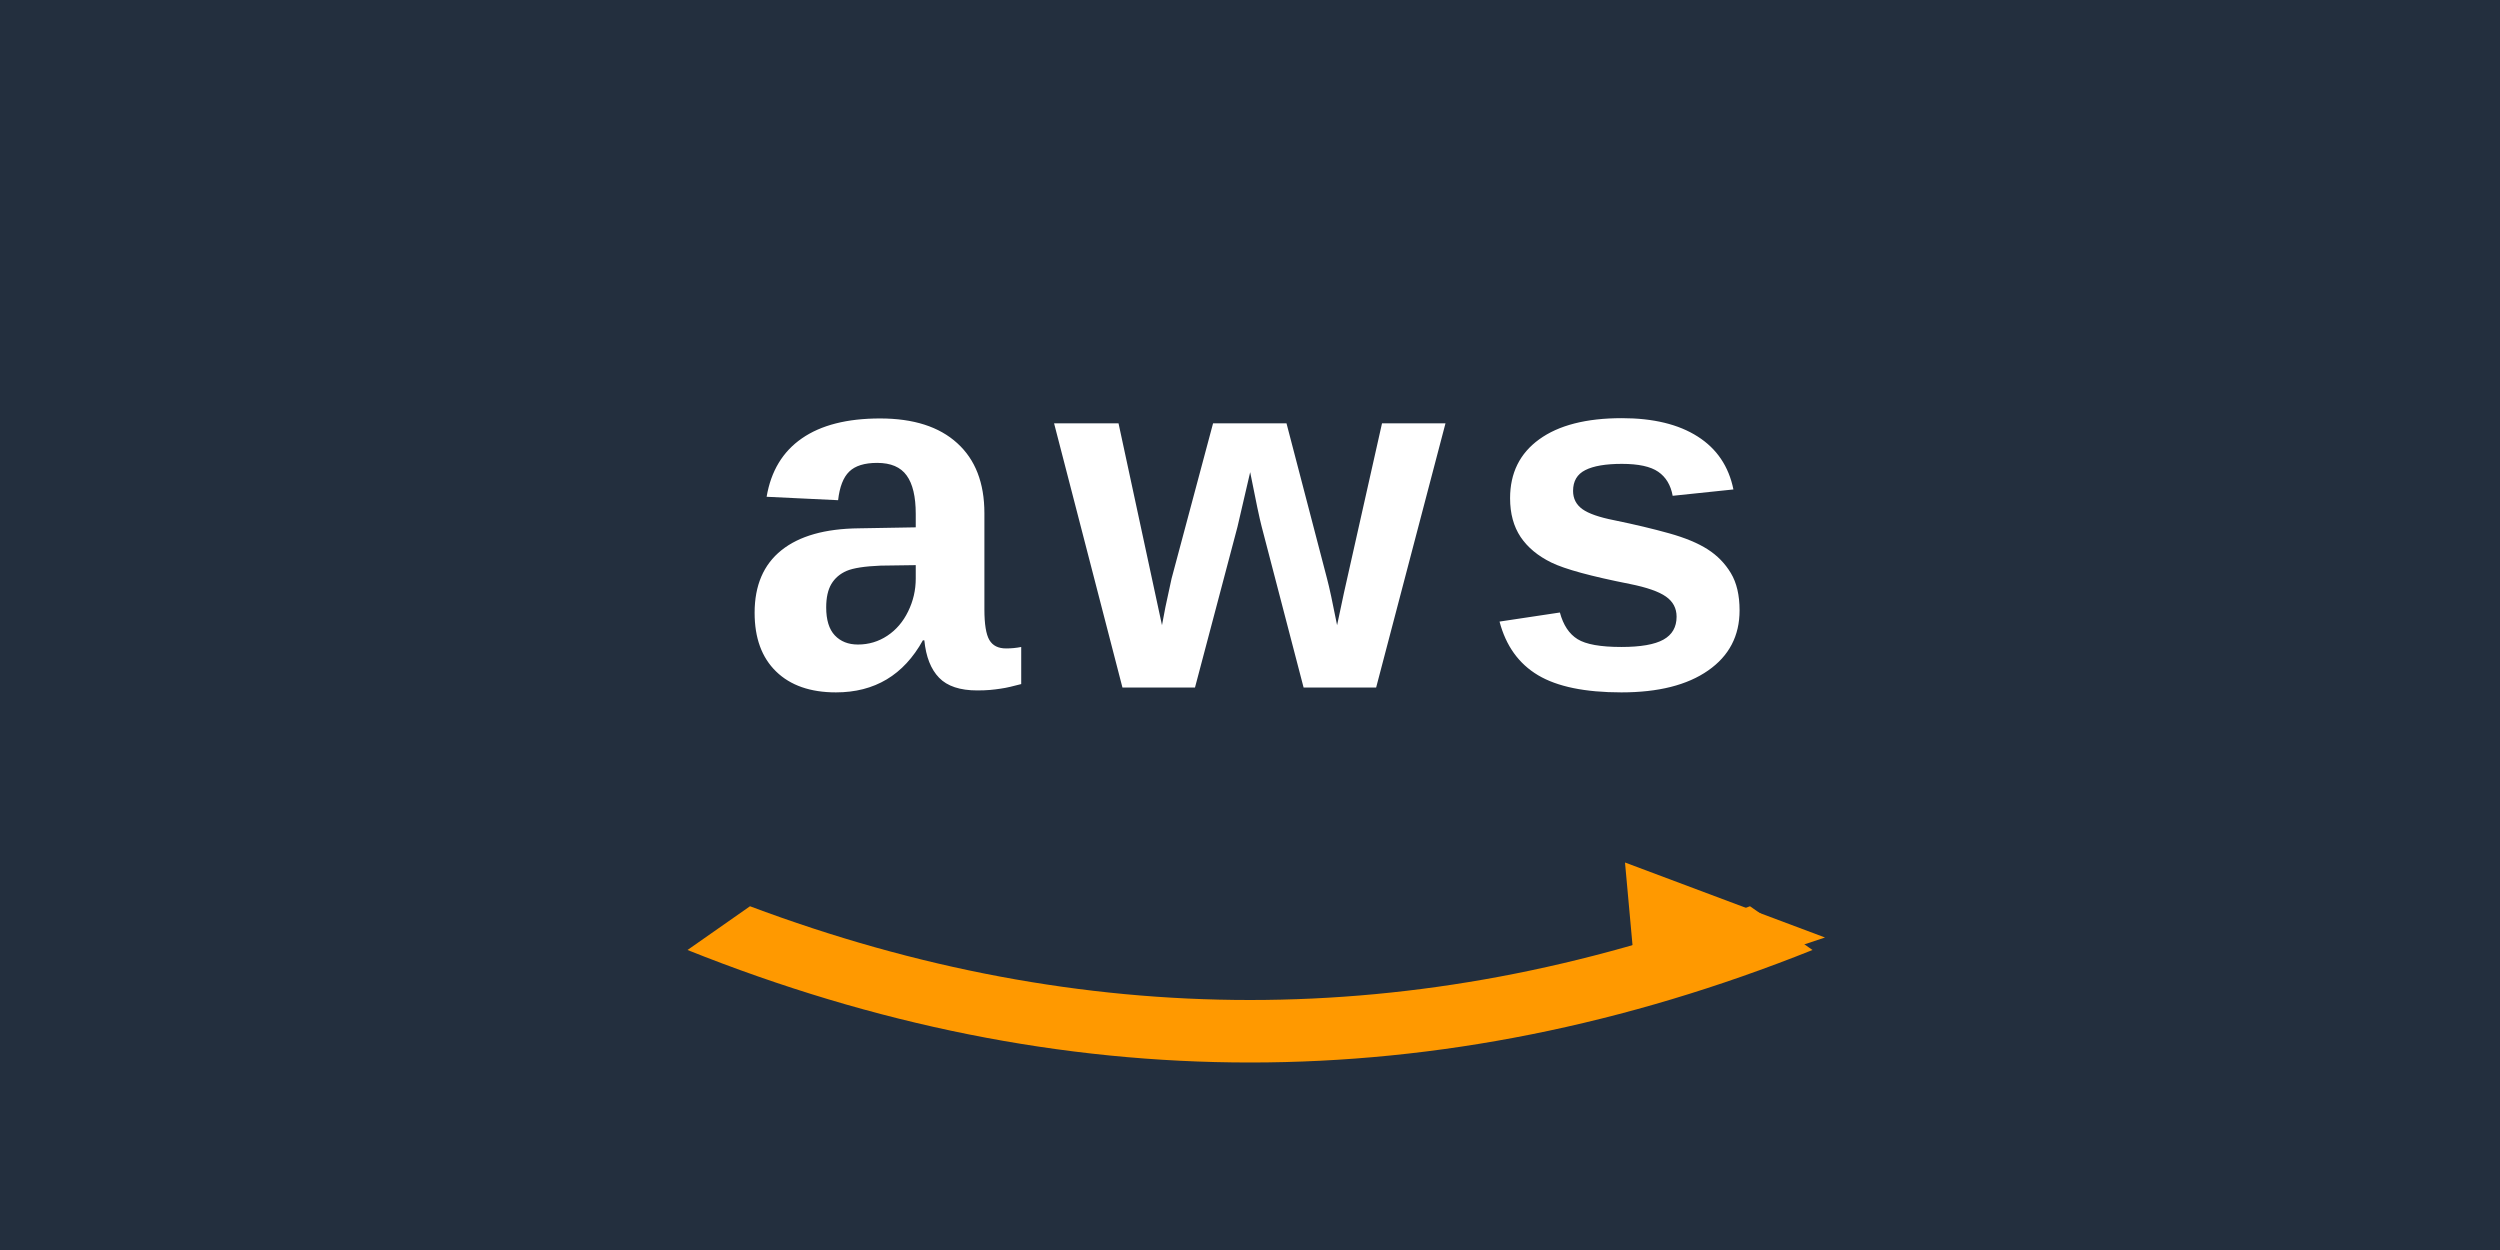
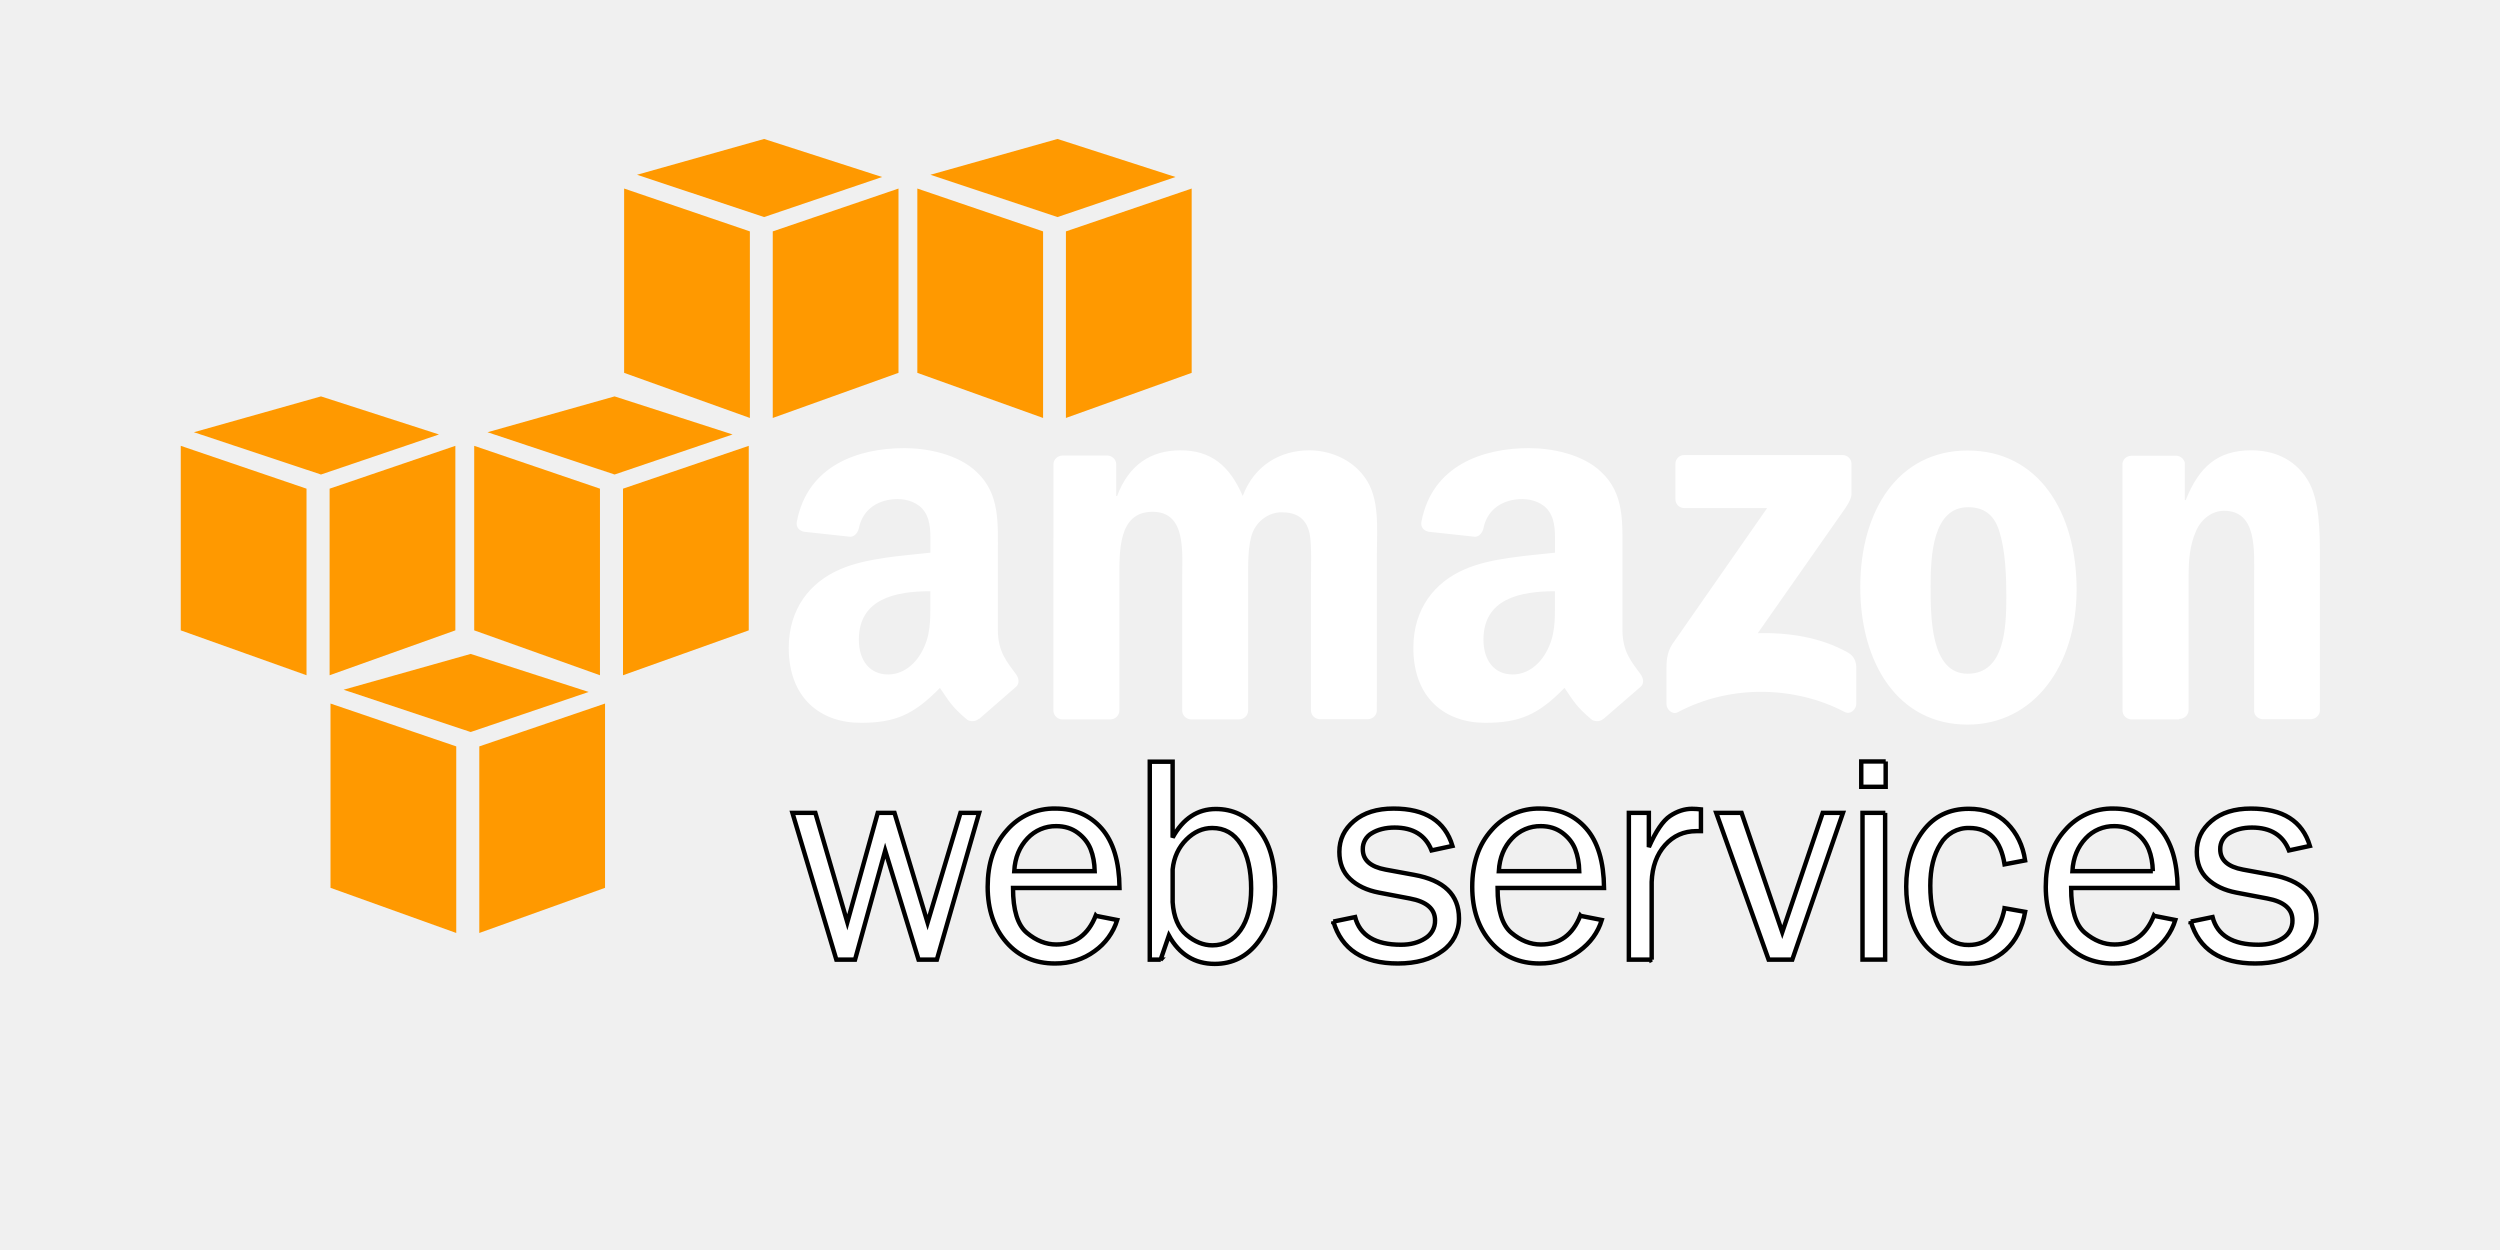
- <svg xmlns="http://www.w3.org/2000/svg" viewBox="0 0 400 200" role="img" aria-labelledby="awsTitle">
-   <rect width="400" height="200" fill="#232f3e" />
-   <text x="200" y="110" font-family="Arial, Helvetica, sans-serif" font-weight="700" font-size="80" fill="#ffffff" text-anchor="middle" letter-spacing="6">aws</text>
-   <path d="M120 145 Q200 175 280 145 L290 152 Q200 188 110 152 Z" fill="#ff9900" />
-   <path d="M260 138 L292 150 L262 160 Z" fill="#ff9900" />
+ <svg xmlns="http://www.w3.org/2000/svg" width="120" height="60" fill="white">
+   <path d="M15.864 42.616V33.77l6.036 2.057v8.956zm13.178 0V33.77l-6.036 2.057v8.956zm-6.45-11.228l5.664 1.826-5.664 1.923-6.1-2.03zm-13.915-1.13V21.4l6.036 2.056v8.956zm13.18-.001V21.4l-6.036 2.056v8.956zm-6.45-11.23l5.664 1.827-5.664 1.923-6.1-2.03zm7.355 11.23V21.4l6.036 2.056v8.956zm13.178 0V21.4l-6.036 2.056v8.956zm-6.44-11.23l5.664 1.827-5.664 1.923-6.1-2.03zm.458-1.13V9.05l6.036 2.057v8.955zm13.17-.001V9.05l-6.036 2.057v8.955zM36.677 6.67l5.664 1.826-5.664 1.923-6.1-2.03zm7.355 11.227V9.05l6.036 2.057v8.955zm13.168 0V9.05l-6.036 2.057v8.955zM50.76 6.67l5.664 1.826-5.664 1.923-6.1-2.03z" fill="#f90" fill-rule="evenodd" />
+   <path d="M46.998 39.018l-2.028 7.044h-.88l-1.6-5.232-1.448 5.232h-.898l-2.107-7.044h1.1l1.535 5.25 1.46-5.25h.804l1.588 5.266 1.578-5.266h.885zm5.608 4.942l1.02.2a2.87 2.87 0 0 1-1.086 1.495c-.54.395-1.172.592-1.9.592-.96 0-1.738-.338-2.332-1.016s-.9-1.565-.9-2.663c0-1.122.3-2.028.926-2.72a2.98 2.98 0 0 1 2.325-1.037c.92 0 1.658.318 2.218.955s.846 1.588.86 2.856h-5.113c0 1.065.222 1.784.668 2.156s.916.558 1.412.558c.895 0 1.526-.462 1.892-1.387zm-.06-2.144c-.01-.395-.074-.746-.195-1.053s-.325-.568-.613-.784-.633-.324-1.037-.324a1.85 1.85 0 0 0-1.381.586c-.378.4-.6.915-.637 1.575h3.862zm3.17 4.246h-.527v-9.5h1.097v3.64c.5-.913 1.2-1.37 2.073-1.37.806 0 1.482.32 2.027.957s.817 1.564.817 2.778c0 1.047-.27 1.925-.804 2.635s-1.234 1.065-2.092 1.065c-.956 0-1.7-.454-2.2-1.36l-.4 1.165zm.57-2.76c.05.723.273 1.248.665 1.574s.807.5 1.244.5c.557 0 1.006-.242 1.348-.726s.512-1.147.512-1.988c0-.907-.165-1.62-.494-2.14s-.787-.778-1.372-.778c-.46 0-.874.185-1.244.554s-.6.847-.658 1.432v1.57zm7.713.934l1.046-.216c.232.885.968 1.327 2.204 1.327.455 0 .842-.102 1.158-.306a.97.97 0 0 0 .475-.863c0-.55-.403-.9-1.208-1.05l-1.483-.282c-.58-.112-1.043-.33-1.387-.656s-.515-.755-.515-1.3c0-.6.234-1.084.704-1.482s1.1-.596 1.895-.596c1.528 0 2.47.597 2.83 1.792l-1.004.216c-.288-.73-.88-1.097-1.775-1.097-.446 0-.812.1-1.097.274a.86.86 0 0 0-.428.766c0 .518.365.843 1.094.978l1.37.252c1.436.26 2.153.957 2.153 2.088a1.86 1.86 0 0 1-.802 1.568c-.534.398-1.245.598-2.134.598-1.67 0-2.7-.674-3.096-2.02zm11.866-.276l1.02.2c-.185.602-.547 1.1-1.086 1.495s-1.172.592-1.9.592c-.96 0-1.738-.338-2.332-1.016s-.9-1.565-.9-2.663c0-1.122.308-2.028.926-2.72a2.98 2.98 0 0 1 2.325-1.037c.918 0 1.658.318 2.217.955s.846 1.588.86 2.856h-5.112c0 1.065.222 1.784.667 2.156s.916.558 1.413.558c.895 0 1.526-.462 1.892-1.387zm-.06-2.144c-.01-.395-.075-.746-.195-1.053s-.324-.568-.612-.784-.633-.324-1.037-.324a1.85 1.85 0 0 0-1.382.586c-.378.4-.6.915-.636 1.575h3.862zm3.477 4.246h-1.097v-7.044h.96v1.642c.34-.77.68-1.268 1.02-1.495s.7-.342 1.048-.342a4.69 4.69 0 0 1 .432.026v1.046h-.222c-.603 0-1.104.224-1.503.672s-.612 1.037-.64 1.766v3.73zm9.18-7.044l-2.432 7.044h-1.137l-2.513-7.044h1.214l1.955 5.725 1.94-5.725h.973zm2.05-2.468v1.217H89.34V36.55h1.174zm-.026 2.467v7.044H89.4v-7.044h1.097zm5.734 4.578l.987.174c-.14.778-.448 1.387-.926 1.828s-1.075.66-1.8.66c-.97 0-1.7-.36-2.22-1.075s-.763-1.6-.763-2.625c0-1.07.268-1.96.805-2.67s1.267-1.065 2.2-1.065c.766 0 1.38.23 1.843.7s.75 1.05.86 1.778l-.987.188c-.186-1.163-.747-1.744-1.685-1.744a1.55 1.55 0 0 0-1.392.77c-.325.513-.488 1.178-.488 1.996 0 .9.16 1.6.484 2.1a1.53 1.53 0 0 0 1.361.749c.905 0 1.478-.584 1.72-1.753zm7.176.365l1.02.2a2.87 2.87 0 0 1-1.086 1.495c-.54.395-1.172.592-1.9.592-.96 0-1.74-.338-2.333-1.016s-.9-1.565-.9-2.663c0-1.122.3-2.028.926-2.72a2.98 2.98 0 0 1 2.325-1.037c.92 0 1.66.318 2.218.955s.846 1.588.86 2.856h-5.112c0 1.065.222 1.784.668 2.156s.916.558 1.412.558c.895 0 1.526-.462 1.892-1.387zm-.06-2.144c-.01-.395-.074-.746-.195-1.053a1.79 1.79 0 0 0-.612-.784c-.288-.216-.633-.324-1.037-.324a1.84 1.84 0 0 0-1.38.586c-.376.4-.6.915-.637 1.575h3.862zm1.82 2.42l1.046-.216c.232.885.967 1.327 2.204 1.327.455 0 .84-.102 1.158-.306a.97.97 0 0 0 .474-.863c0-.55-.403-.9-1.207-1.05l-1.483-.282c-.58-.112-1.043-.33-1.387-.656s-.515-.755-.515-1.3c0-.6.234-1.084.704-1.482s1.1-.596 1.895-.596c1.528 0 2.47.597 2.83 1.792l-1.004.216c-.288-.73-.88-1.097-1.775-1.097-.446 0-.8.1-1.097.274a.86.86 0 0 0-.428.766c0 .518.365.843 1.094.978l1.37.252c1.436.26 2.153.957 2.153 2.088a1.86 1.86 0 0 1-.802 1.568c-.534.398-1.245.598-2.134.598-1.668 0-2.7-.674-3.095-2.02z" stroke="#000" stroke-width=".213" />
+   <path d="M80.42 23.964v-1.692a.42.42 0 0 1 .43-.43h7.583c.242 0 .437.176.438.427v1.45c-.002.243-.207.56-.57 1.065l-3.927 5.608c1.458-.034 3 .184 4.325.93.3.168.378.416.402.66v1.805c0 .25-.272.537-.558.387-2.334-1.223-5.43-1.357-8.012.014-.264.14-.54-.143-.54-.392V32.08c0-.275.005-.744.282-1.163l4.55-6.53H80.86a.42.42 0 0 1-.439-.425zM53.283 34.532h-2.307c-.22-.014-.395-.18-.412-.4l.001-11.84c0-.237.2-.426.445-.426l2.148-.001c.225.012.405.182.42.398v1.546h.043c.56-1.495 1.615-2.193 3.036-2.193 1.443 0 2.347.698 2.994 2.193.56-1.495 1.83-2.193 3.187-2.193.97 0 2.024.4 2.67 1.296.732.996.582 2.442.582 3.713l-.002 7.472c0 .237-.2.426-.445.426H63.34c-.23-.015-.414-.198-.414-.425V27.83c0-.5.043-1.744-.065-2.218-.172-.797-.7-1.022-1.356-1.022-.56 0-1.142.374-1.38.972s-.215 1.595-.215 2.268v6.276c0 .237-.2.426-.445.426H57.16c-.232-.015-.414-.198-.414-.425l-.002-6.277c0-1.32.215-3.264-1.42-3.264-1.658 0-1.594 1.893-1.594 3.264v6.276c0 .237-.2.426-.445.426zm41.16-12.907c3.397 0 5.234 2.94 5.234 6.678 0 3.613-2.03 6.478-5.234 6.478-3.333 0-5.15-2.94-5.15-6.603 0-3.687 1.838-6.553 5.15-6.553zm.022 2.722c-1.688 0-1.795 2.317-1.795 3.762s-.02 4.23 1.774 4.23c1.774 0 1.86-2.187 1.86-3.707 0-.996-.042-2.193-.34-3.14-.257-.822-.77-1.146-1.496-1.146zm10.128 10.185h-2.298c-.23-.015-.414-.198-.414-.425l-.004-11.845c.02-.217.2-.386.443-.386l2.14-.001a.44.44 0 0 1 .41.332v1.8h.044c.646-1.62 1.55-2.392 3.144-2.392 1.033 0 2.046.374 2.692 1.395.603.947.603 2.54.603 3.688v7.45c-.026.2-.214.373-.442.373h-2.313c-.213-.014-.385-.17-.4-.373v-6.43c0-1.295.15-3.2-1.443-3.2-.56 0-1.077.374-1.335.947-.323.723-.367 1.445-.367 2.243v6.376c-.004.237-.203.426-.45.426zm-29.955-5.655c0 .9.022 1.648-.432 2.447-.367.65-.95 1.05-1.597 1.05-.885 0-1.403-.674-1.403-1.673 0-1.964 1.763-2.322 3.43-2.322v.5zm2.326 5.625c-.153.137-.373.146-.545.054-.766-.637-.903-.93-1.322-1.538-1.266 1.3-2.163 1.677-3.803 1.677-1.942 0-3.453-1.2-3.453-3.596 0-1.873 1.014-3.146 2.46-3.77 1.252-.55 3-.65 4.338-.8v-.3c0-.55.043-1.198-.28-1.673-.28-.425-.82-.6-1.295-.6-.88 0-1.662.45-1.855 1.386-.04.208-.192.413-.4.424l-2.236-.242c-.2-.043-.4-.194-.344-.482.514-2.713 2.964-3.532 5.16-3.532 1.122 0 2.6.3 3.474 1.15 1.123 1.05 1.014 2.447 1.014 3.97v3.594c0 1.08.45 1.555.87 2.138.147.2.18.46-.008.613l-1.77 1.532-.006-.006zm-32.307-5.625c0 .9.022 1.648-.432 2.447-.367.65-.95 1.05-1.597 1.05-.885 0-1.403-.674-1.403-1.673 0-1.964 1.762-2.322 3.43-2.322v.5zm2.326 5.625c-.153.137-.373.146-.545.054-.766-.637-.904-.93-1.322-1.538-1.266 1.3-2.163 1.677-3.803 1.677-1.942 0-3.453-1.2-3.453-3.596 0-1.873 1.014-3.146 2.46-3.77 1.252-.55 3-.65 4.338-.8v-.3c0-.55.043-1.198-.28-1.673-.28-.425-.82-.6-1.295-.6-.88 0-1.662.45-1.855 1.386-.04.208-.2.413-.4.424l-2.236-.242c-.2-.043-.4-.194-.344-.482.513-2.713 2.963-3.532 5.16-3.532 1.122 0 2.6.3 3.475 1.15 1.122 1.05 1.014 2.447 1.014 3.97v3.594c0 1.08.45 1.555.87 2.138.147.2.18.46-.007.613L47 34.507l-.006-.006z" fill-rule="evenodd" />
</svg>
